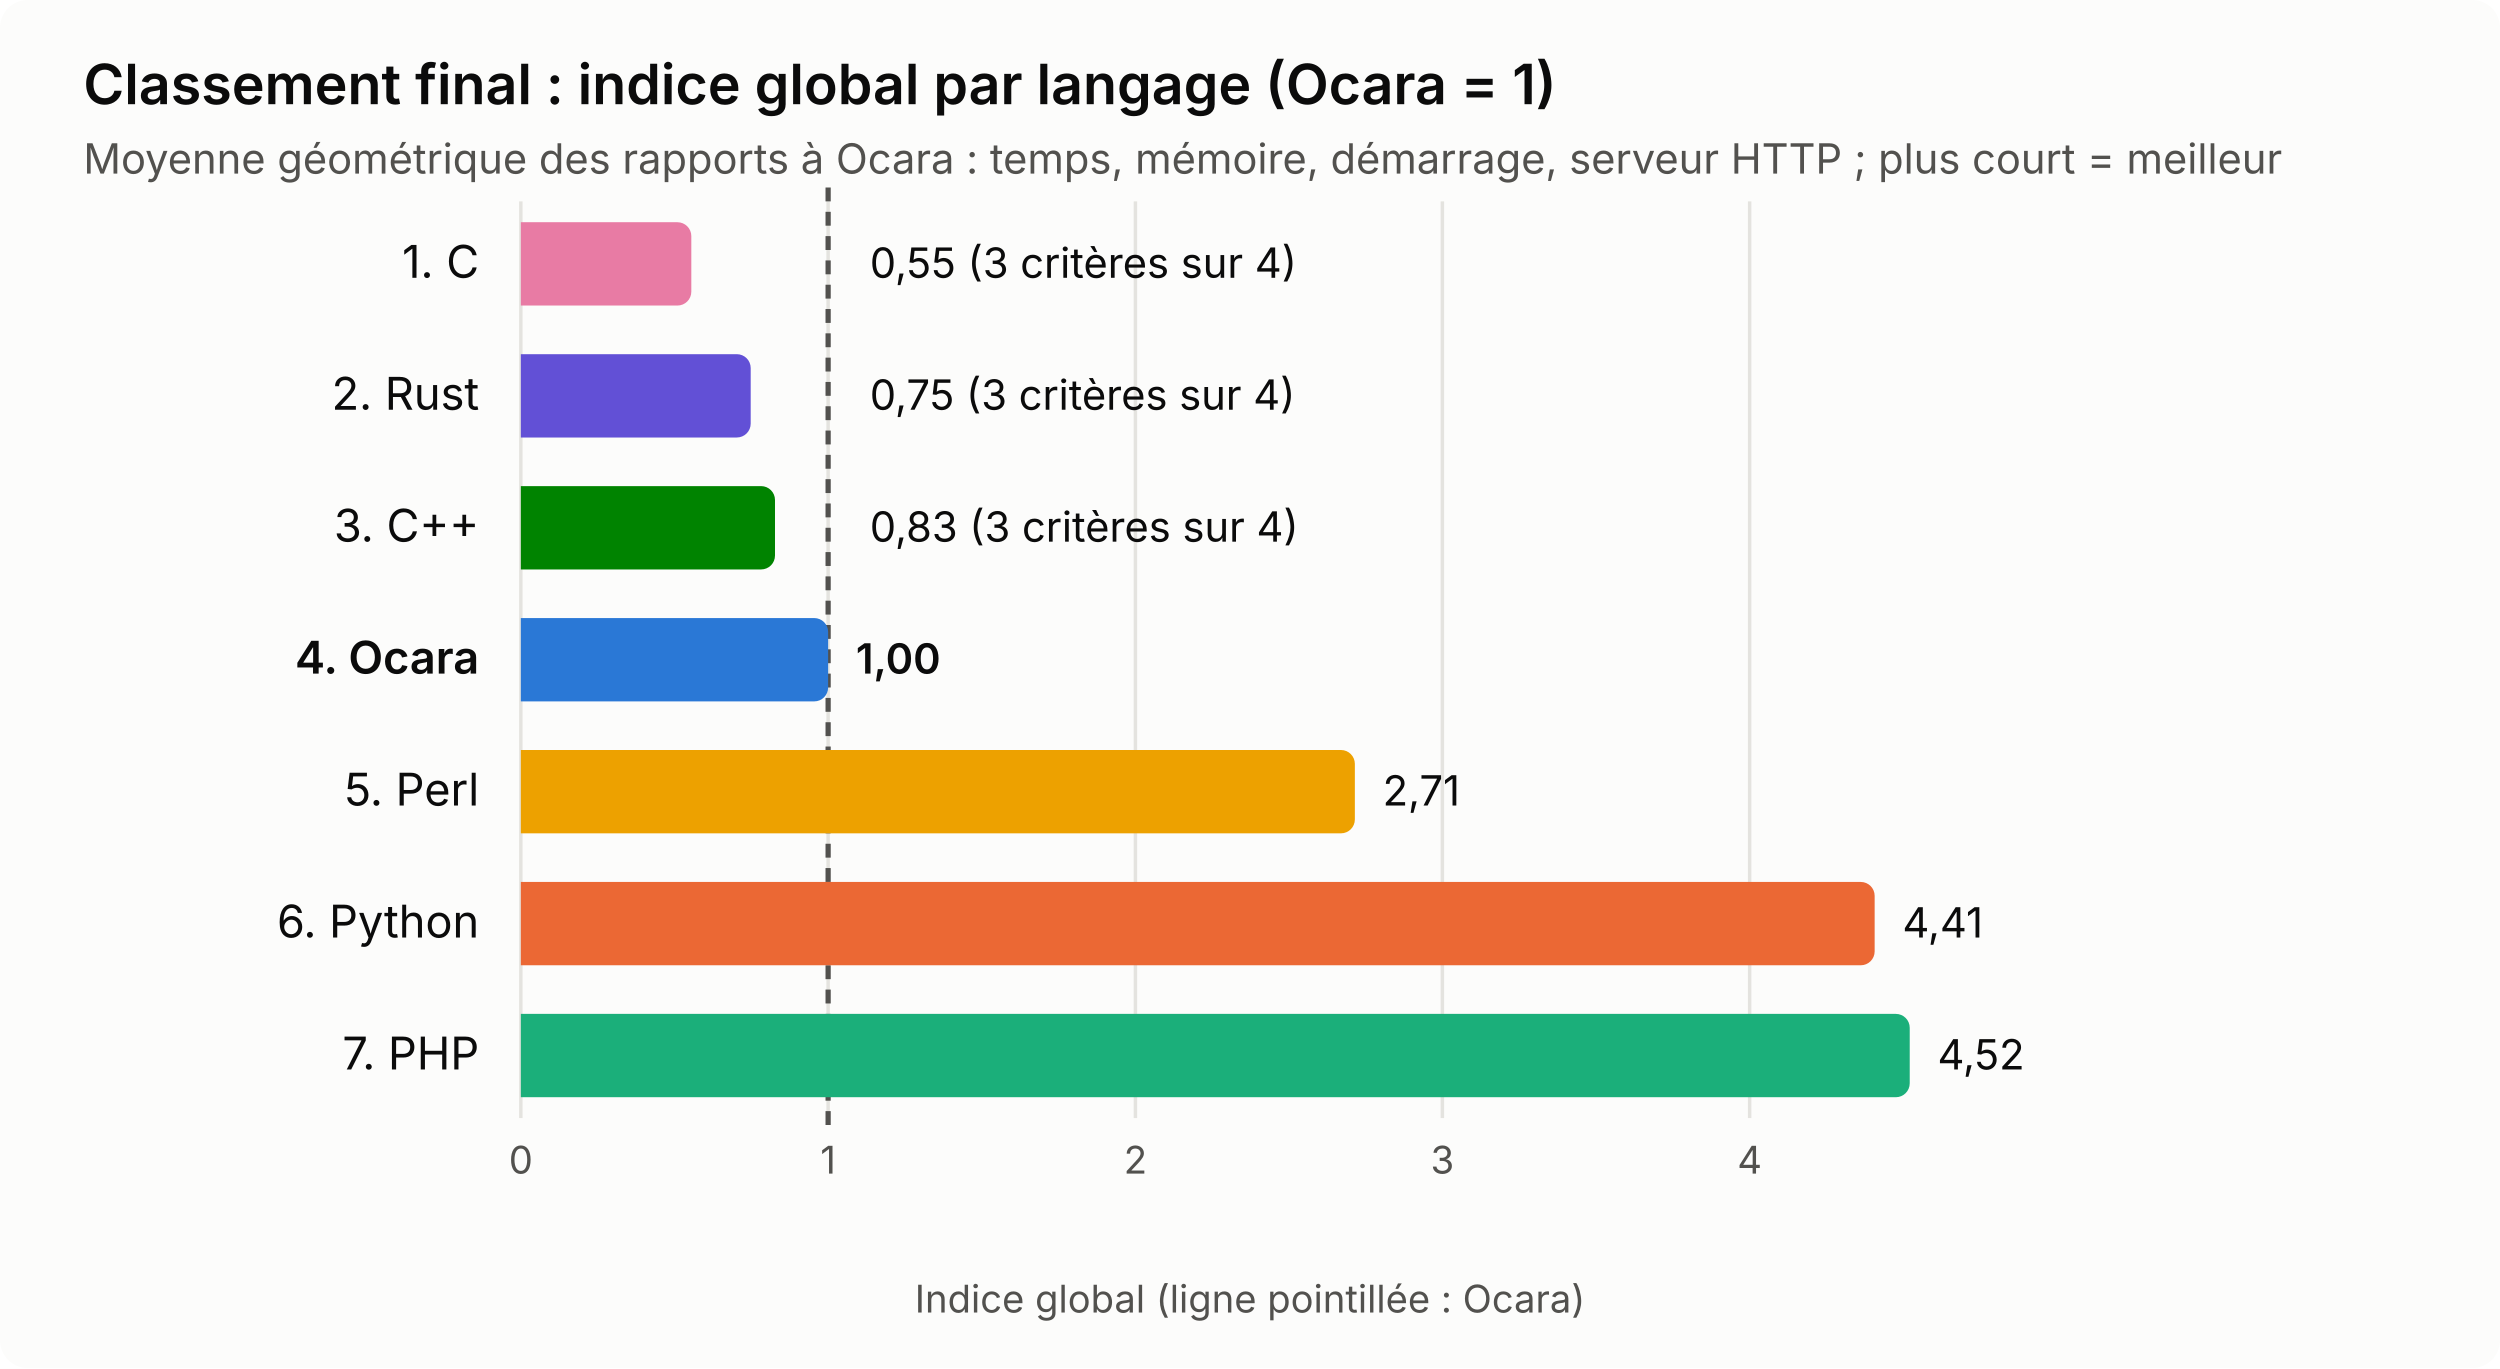
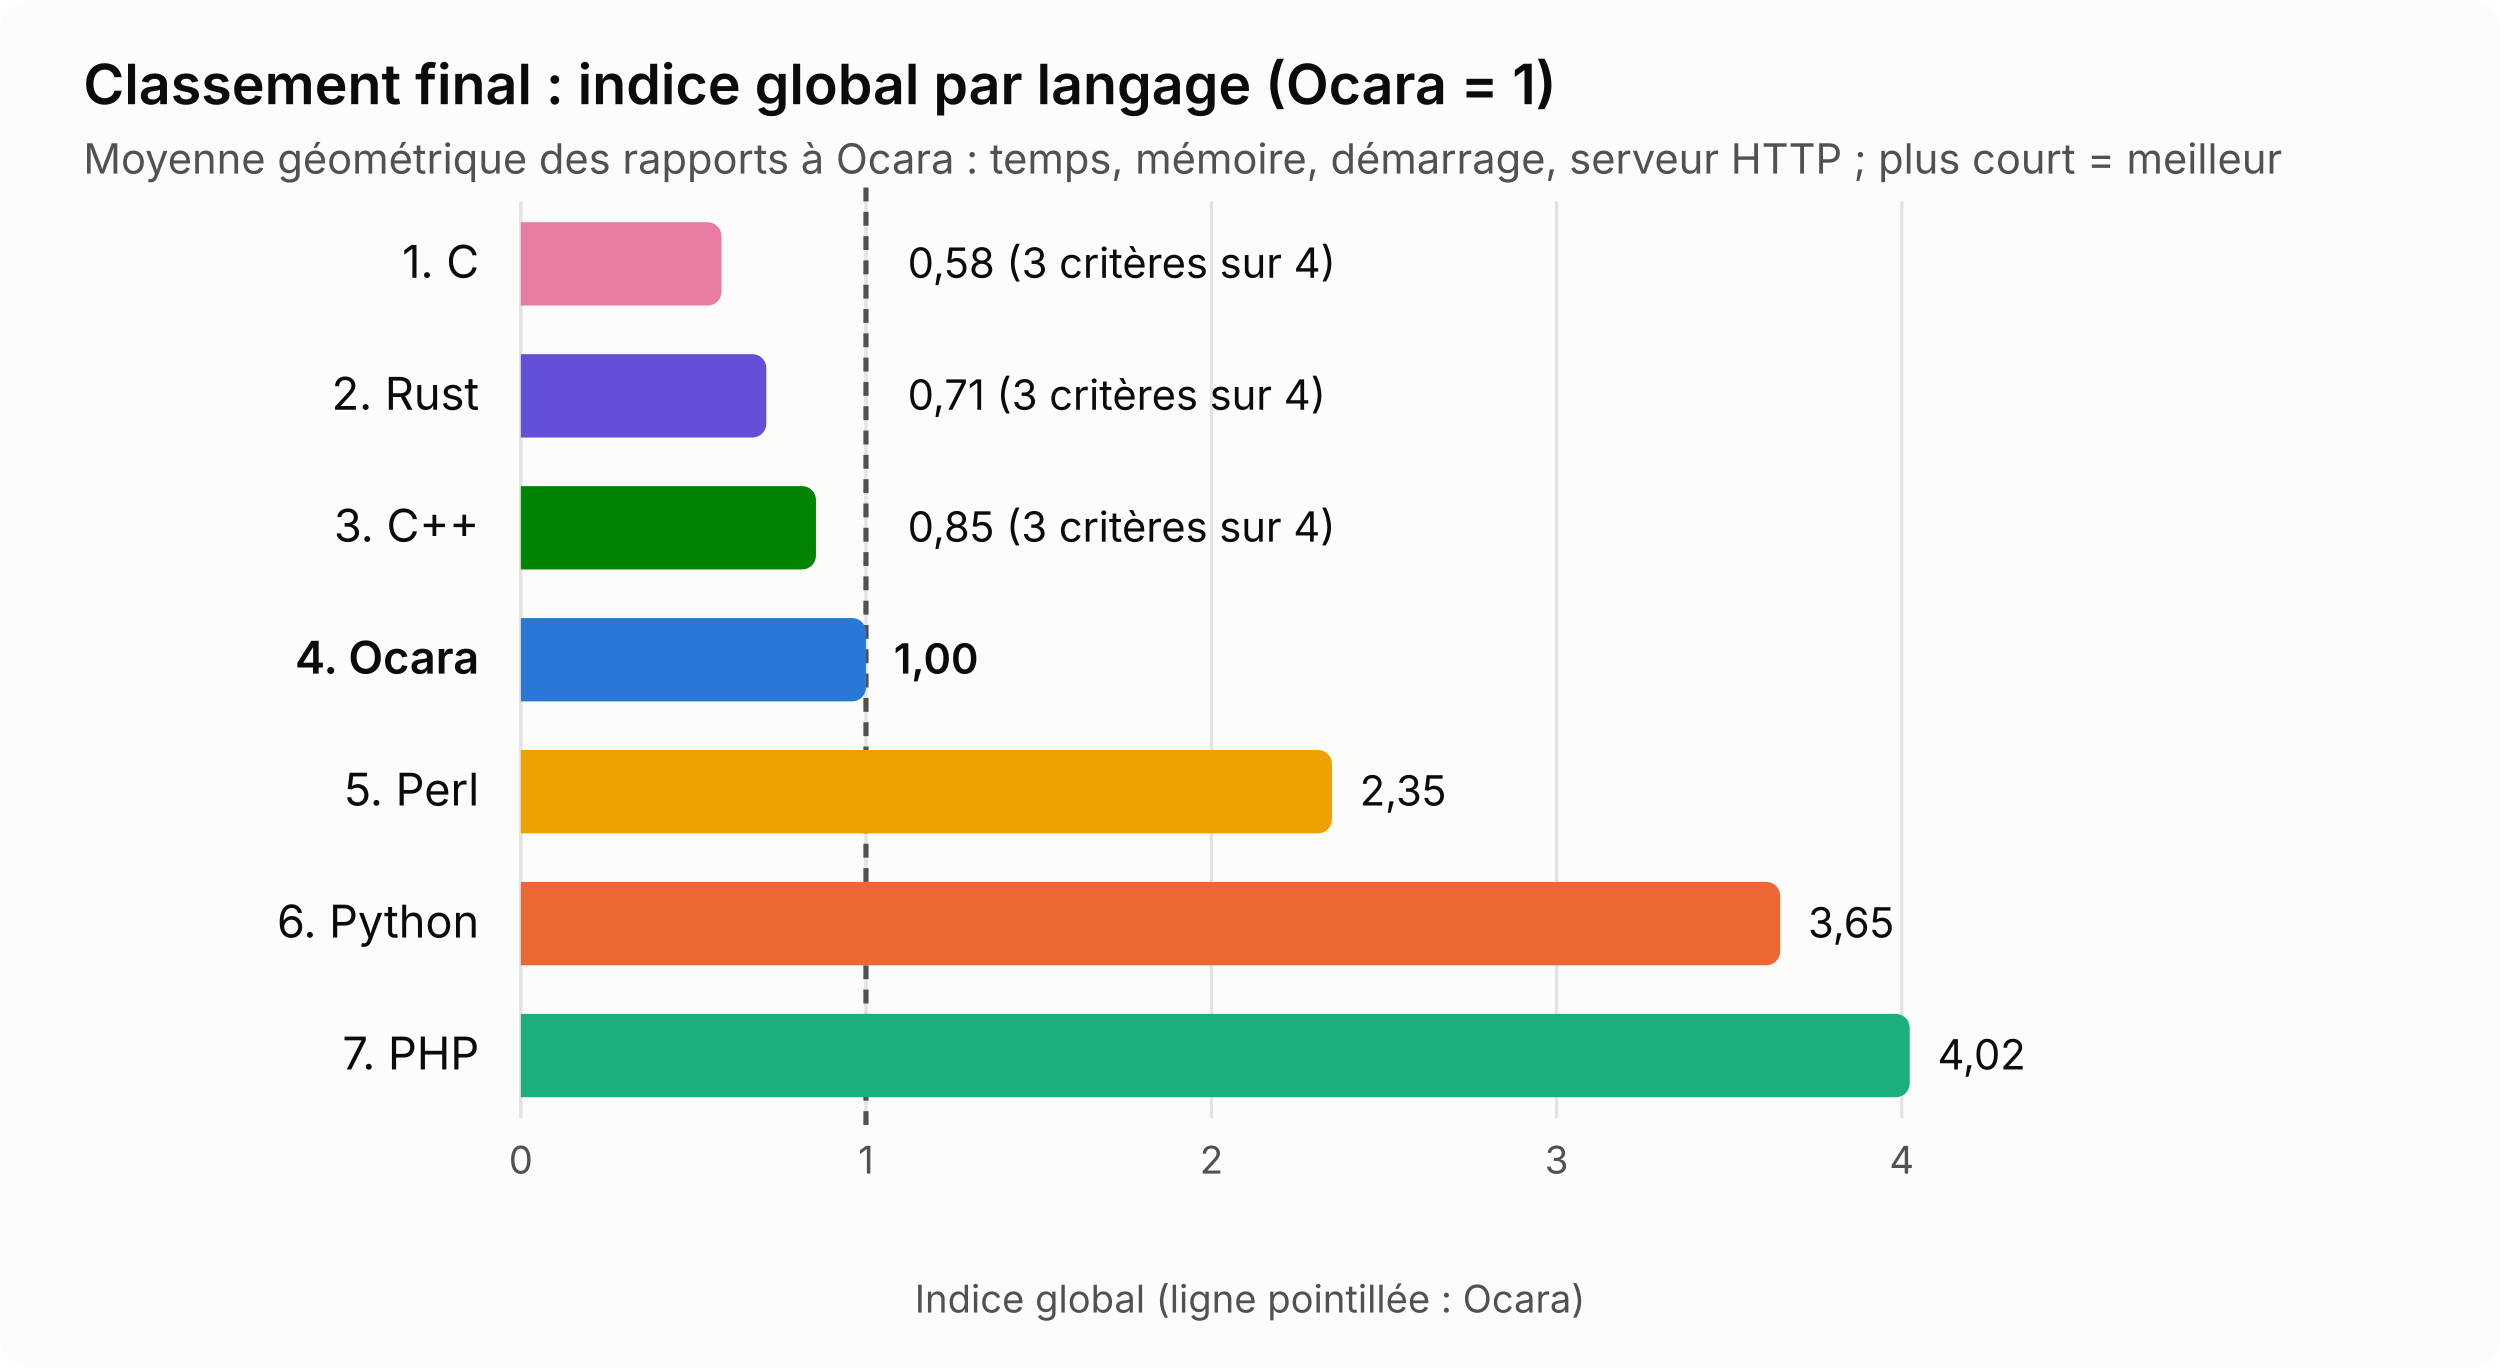
<svg xmlns="http://www.w3.org/2000/svg" viewBox="0 0 720 394" width="720" height="394" role="img" aria-labelledby="t d">
  <style>svg { font-family: system-ui, -apple-system, 'Segoe UI', sans-serif; } .surface { fill: #fcfcfb; } .ink { fill: #0b0b0b; } .ink2 { fill: #52514e; } .grid { stroke: #e4e3df; } .ref { stroke: #52514e; } .s0 { fill: #2a78d6; } .s1 { fill: #eb6834; } .s2 { fill: #1baf7a; } .s3 { fill: #eda100; } .s4 { fill: #e87ba4; } .s5 { fill: #008300; } .s6 { fill: #6250d6; } @media (prefers-color-scheme: dark) { .surface { fill: #1a1a19; } .ink { fill: #f0efec; } .ink2 { fill: #c3c2b7; } .grid { stroke: #3a3936; } .ref { stroke: #c3c2b7; } .s0 { fill: #3987e5; } .s1 { fill: #d95926; } .s2 { fill: #199e70; } .s3 { fill: #c98500; } .s4 { fill: #d55181; } .s5 { fill: #008300; } .s6 { fill: #9085e9; } }</style>
  <rect class="surface" width="720" height="394" rx="8" />
  <text class="ink" x="24" y="30" font-size="16" font-weight="600">Classement final : indice global par langage (Ocara = 1)</text>
  <text class="ink2" x="24" y="50" font-size="12">Moyenne géométrique des rapports à Ocara : temps, mémoire, démarrage, serveur HTTP ; plus court = meilleur</text>
  <line class="grid" x1="150.0" y1="58" x2="150.0" y2="322" stroke-width="1" />
  <text class="ink2" x="150.0" y="338" font-size="11" text-anchor="middle">0</text>
-   <line class="grid" x1="238.5" y1="58" x2="238.5" y2="322" stroke-width="1" />
-   <text class="ink2" x="238.5" y="338" font-size="11" text-anchor="middle">1</text>
-   <line class="grid" x1="327.0" y1="58" x2="327.0" y2="322" stroke-width="1" />
-   <text class="ink2" x="327.0" y="338" font-size="11" text-anchor="middle">2</text>
-   <line class="grid" x1="415.4" y1="58" x2="415.4" y2="322" stroke-width="1" />
-   <text class="ink2" x="415.4" y="338" font-size="11" text-anchor="middle">3</text>
-   <line class="grid" x1="503.9" y1="58" x2="503.9" y2="322" stroke-width="1" />
-   <text class="ink2" x="503.9" y="338" font-size="11" text-anchor="middle">4</text>
-   <line class="ref" x1="238.5" y1="54" x2="238.5" y2="326" stroke-width="1.5" stroke-dasharray="4 3" />
+   <line class="grid" x1="249.4" y1="58" x2="249.4" y2="322" stroke-width="1" />
+   <text class="ink2" x="249.4" y="338" font-size="11" text-anchor="middle">1</text>
+   <line class="grid" x1="348.9" y1="58" x2="348.9" y2="322" stroke-width="1" />
+   <text class="ink2" x="348.9" y="338" font-size="11" text-anchor="middle">2</text>
+   <line class="grid" x1="448.3" y1="58" x2="448.3" y2="322" stroke-width="1" />
+   <text class="ink2" x="448.3" y="338" font-size="11" text-anchor="middle">3</text>
+   <line class="grid" x1="547.7" y1="58" x2="547.7" y2="322" stroke-width="1" />
+   <text class="ink2" x="547.7" y="338" font-size="11" text-anchor="middle">4</text>
+   <line class="ref" x1="249.4" y1="54" x2="249.4" y2="326" stroke-width="1.5" stroke-dasharray="4 3" />
  <text class="ink" x="138" y="80.0" font-size="13" text-anchor="end">1. C</text>
-   <path class="s4" d="M150,64 h45.1 a4,4 0 0 1 4,4 v16 a4,4 0 0 1 -4,4 h-45.1 z" />
-   <text class="ink" x="250.5" y="80.0" font-size="12">0,55 (3 critères sur 4)</text>
+   <path class="s4" d="M150,64 h53.8 a4,4 0 0 1 4,4 v16 a4,4 0 0 1 -4,4 h-53.8 z" />
+   <text class="ink" x="261.4" y="80.0" font-size="12">0,58 (3 critères sur 4)</text>
  <text class="ink" x="138" y="118.0" font-size="13" text-anchor="end">2. Rust</text>
-   <path class="s6" d="M150,102 h62.2 a4,4 0 0 1 4,4 v16 a4,4 0 0 1 -4,4 h-62.2 z" />
-   <text class="ink" x="250.5" y="118.0" font-size="12">0,75 (3 critères sur 4)</text>
+   <path class="s6" d="M150,102 h66.7 a4,4 0 0 1 4,4 v16 a4,4 0 0 1 -4,4 h-66.7 z" />
+   <text class="ink" x="261.4" y="118.0" font-size="12">0,71 (3 critères sur 4)</text>
  <text class="ink" x="138" y="156.0" font-size="13" text-anchor="end">3. C++</text>
-   <path class="s5" d="M150,140 h69.2 a4,4 0 0 1 4,4 v16 a4,4 0 0 1 -4,4 h-69.2 z" />
-   <text class="ink" x="250.5" y="156.0" font-size="12">0,83 (3 critères sur 4)</text>
+   <path class="s5" d="M150,140 h81.0 a4,4 0 0 1 4,4 v16 a4,4 0 0 1 -4,4 h-81.0 z" />
+   <text class="ink" x="261.4" y="156.0" font-size="12">0,85 (3 critères sur 4)</text>
  <text class="ink" x="138" y="194.0" font-size="13" text-anchor="end" font-weight="600">4. Ocara</text>
-   <path class="s0" d="M150,178 h84.5 a4,4 0 0 1 4,4 v16 a4,4 0 0 1 -4,4 h-84.5 z" />
-   <text class="ink" x="246.5" y="194.0" font-size="12" font-weight="600">1,00</text>
+   <path class="s0" d="M150,178 h95.4 a4,4 0 0 1 4,4 v16 a4,4 0 0 1 -4,4 h-95.4 z" />
+   <text class="ink" x="257.4" y="194.0" font-size="12" font-weight="600">1,00</text>
  <text class="ink" x="138" y="232.0" font-size="13" text-anchor="end">5. Perl</text>
-   <path class="s3" d="M150,216 h236.2 a4,4 0 0 1 4,4 v16 a4,4 0 0 1 -4,4 h-236.2 z" />
-   <text class="ink" x="398.2" y="232.0" font-size="12">2,71</text>
+   <path class="s3" d="M150,216 h229.6 a4,4 0 0 1 4,4 v16 a4,4 0 0 1 -4,4 h-229.6 z" />
+   <text class="ink" x="391.6" y="232.0" font-size="12">2,35</text>
  <text class="ink" x="138" y="270.0" font-size="13" text-anchor="end">6. Python</text>
-   <path class="s1" d="M150,254 h385.9 a4,4 0 0 1 4,4 v16 a4,4 0 0 1 -4,4 h-385.9 z" />
-   <text class="ink" x="547.9" y="270.0" font-size="12">4,41</text>
+   <path class="s1" d="M150,254 h358.7 a4,4 0 0 1 4,4 v16 a4,4 0 0 1 -4,4 h-358.7 z" />
+   <text class="ink" x="520.7" y="270.0" font-size="12">3,65</text>
  <text class="ink" x="138" y="308.0" font-size="13" text-anchor="end">7. PHP</text>
  <path class="s2" d="M150,292 h396.0 a4,4 0 0 1 4,4 v16 a4,4 0 0 1 -4,4 h-396.0 z" />
-   <text class="ink" x="558.0" y="308.0" font-size="12">4,52</text>
+   <text class="ink" x="558.0" y="308.0" font-size="12">4,02</text>
  <text class="ink2" x="360.0" y="378" font-size="11" text-anchor="middle">Indice global (ligne pointillée : Ocara)</text>
</svg>
